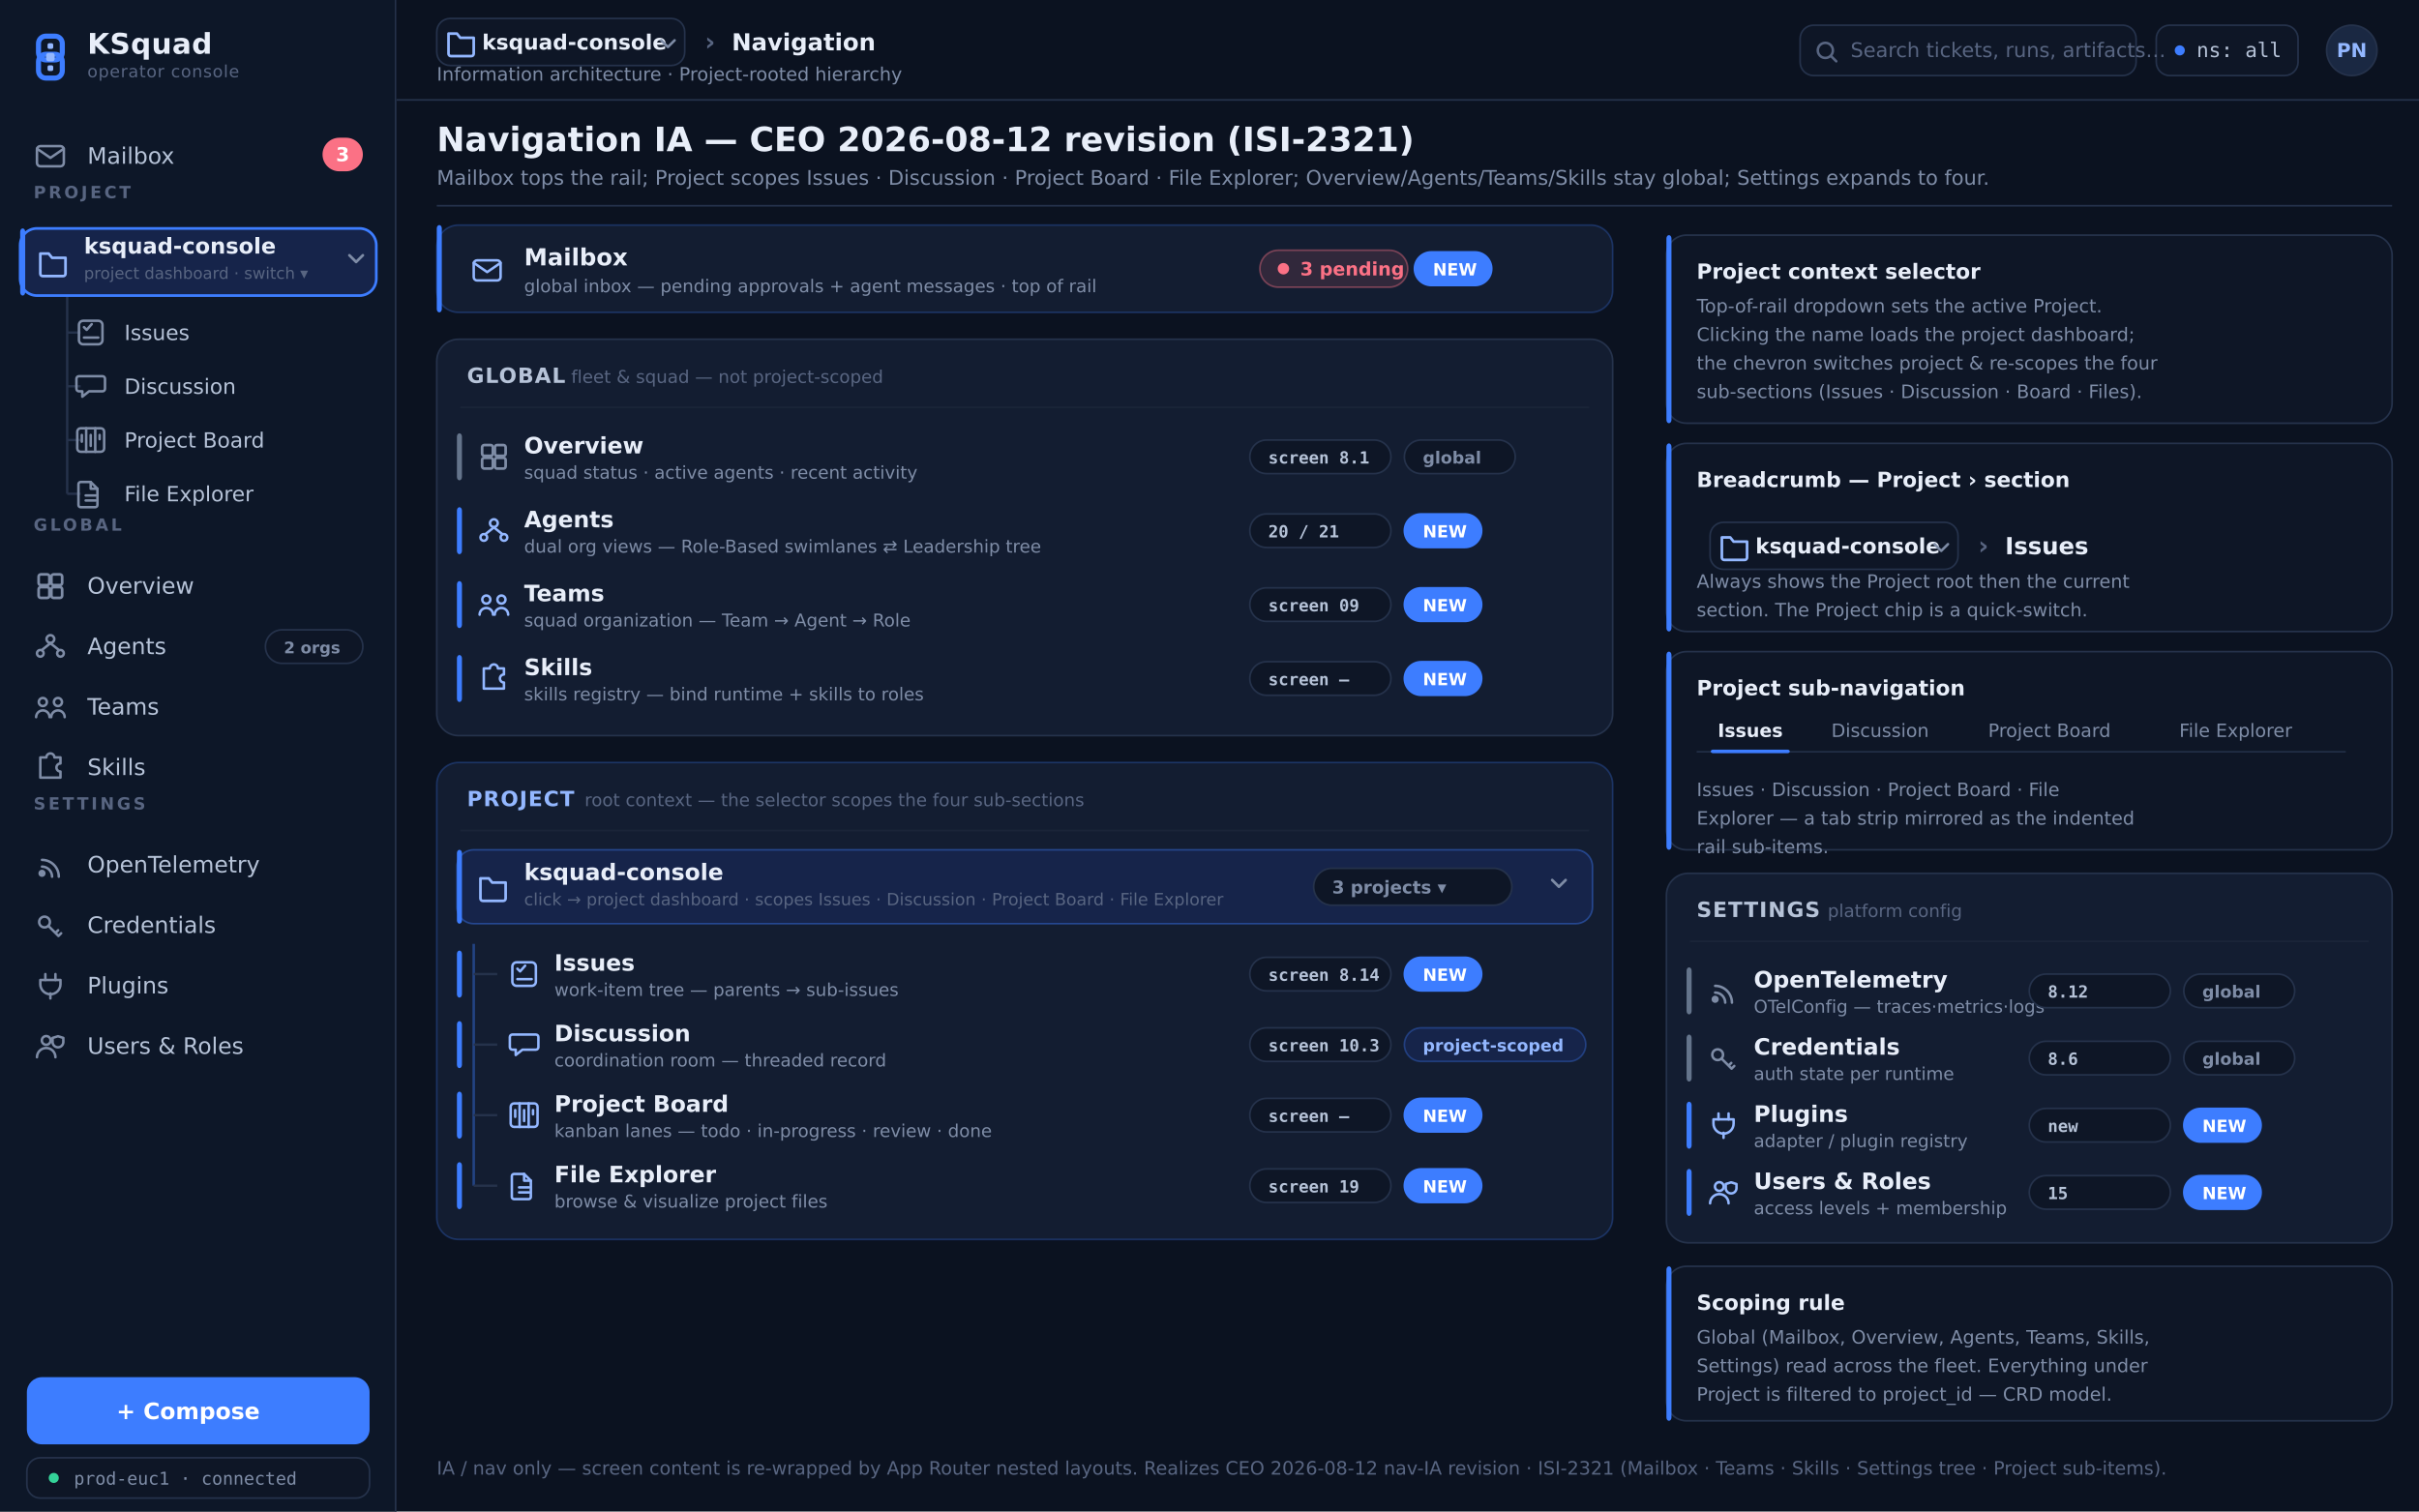
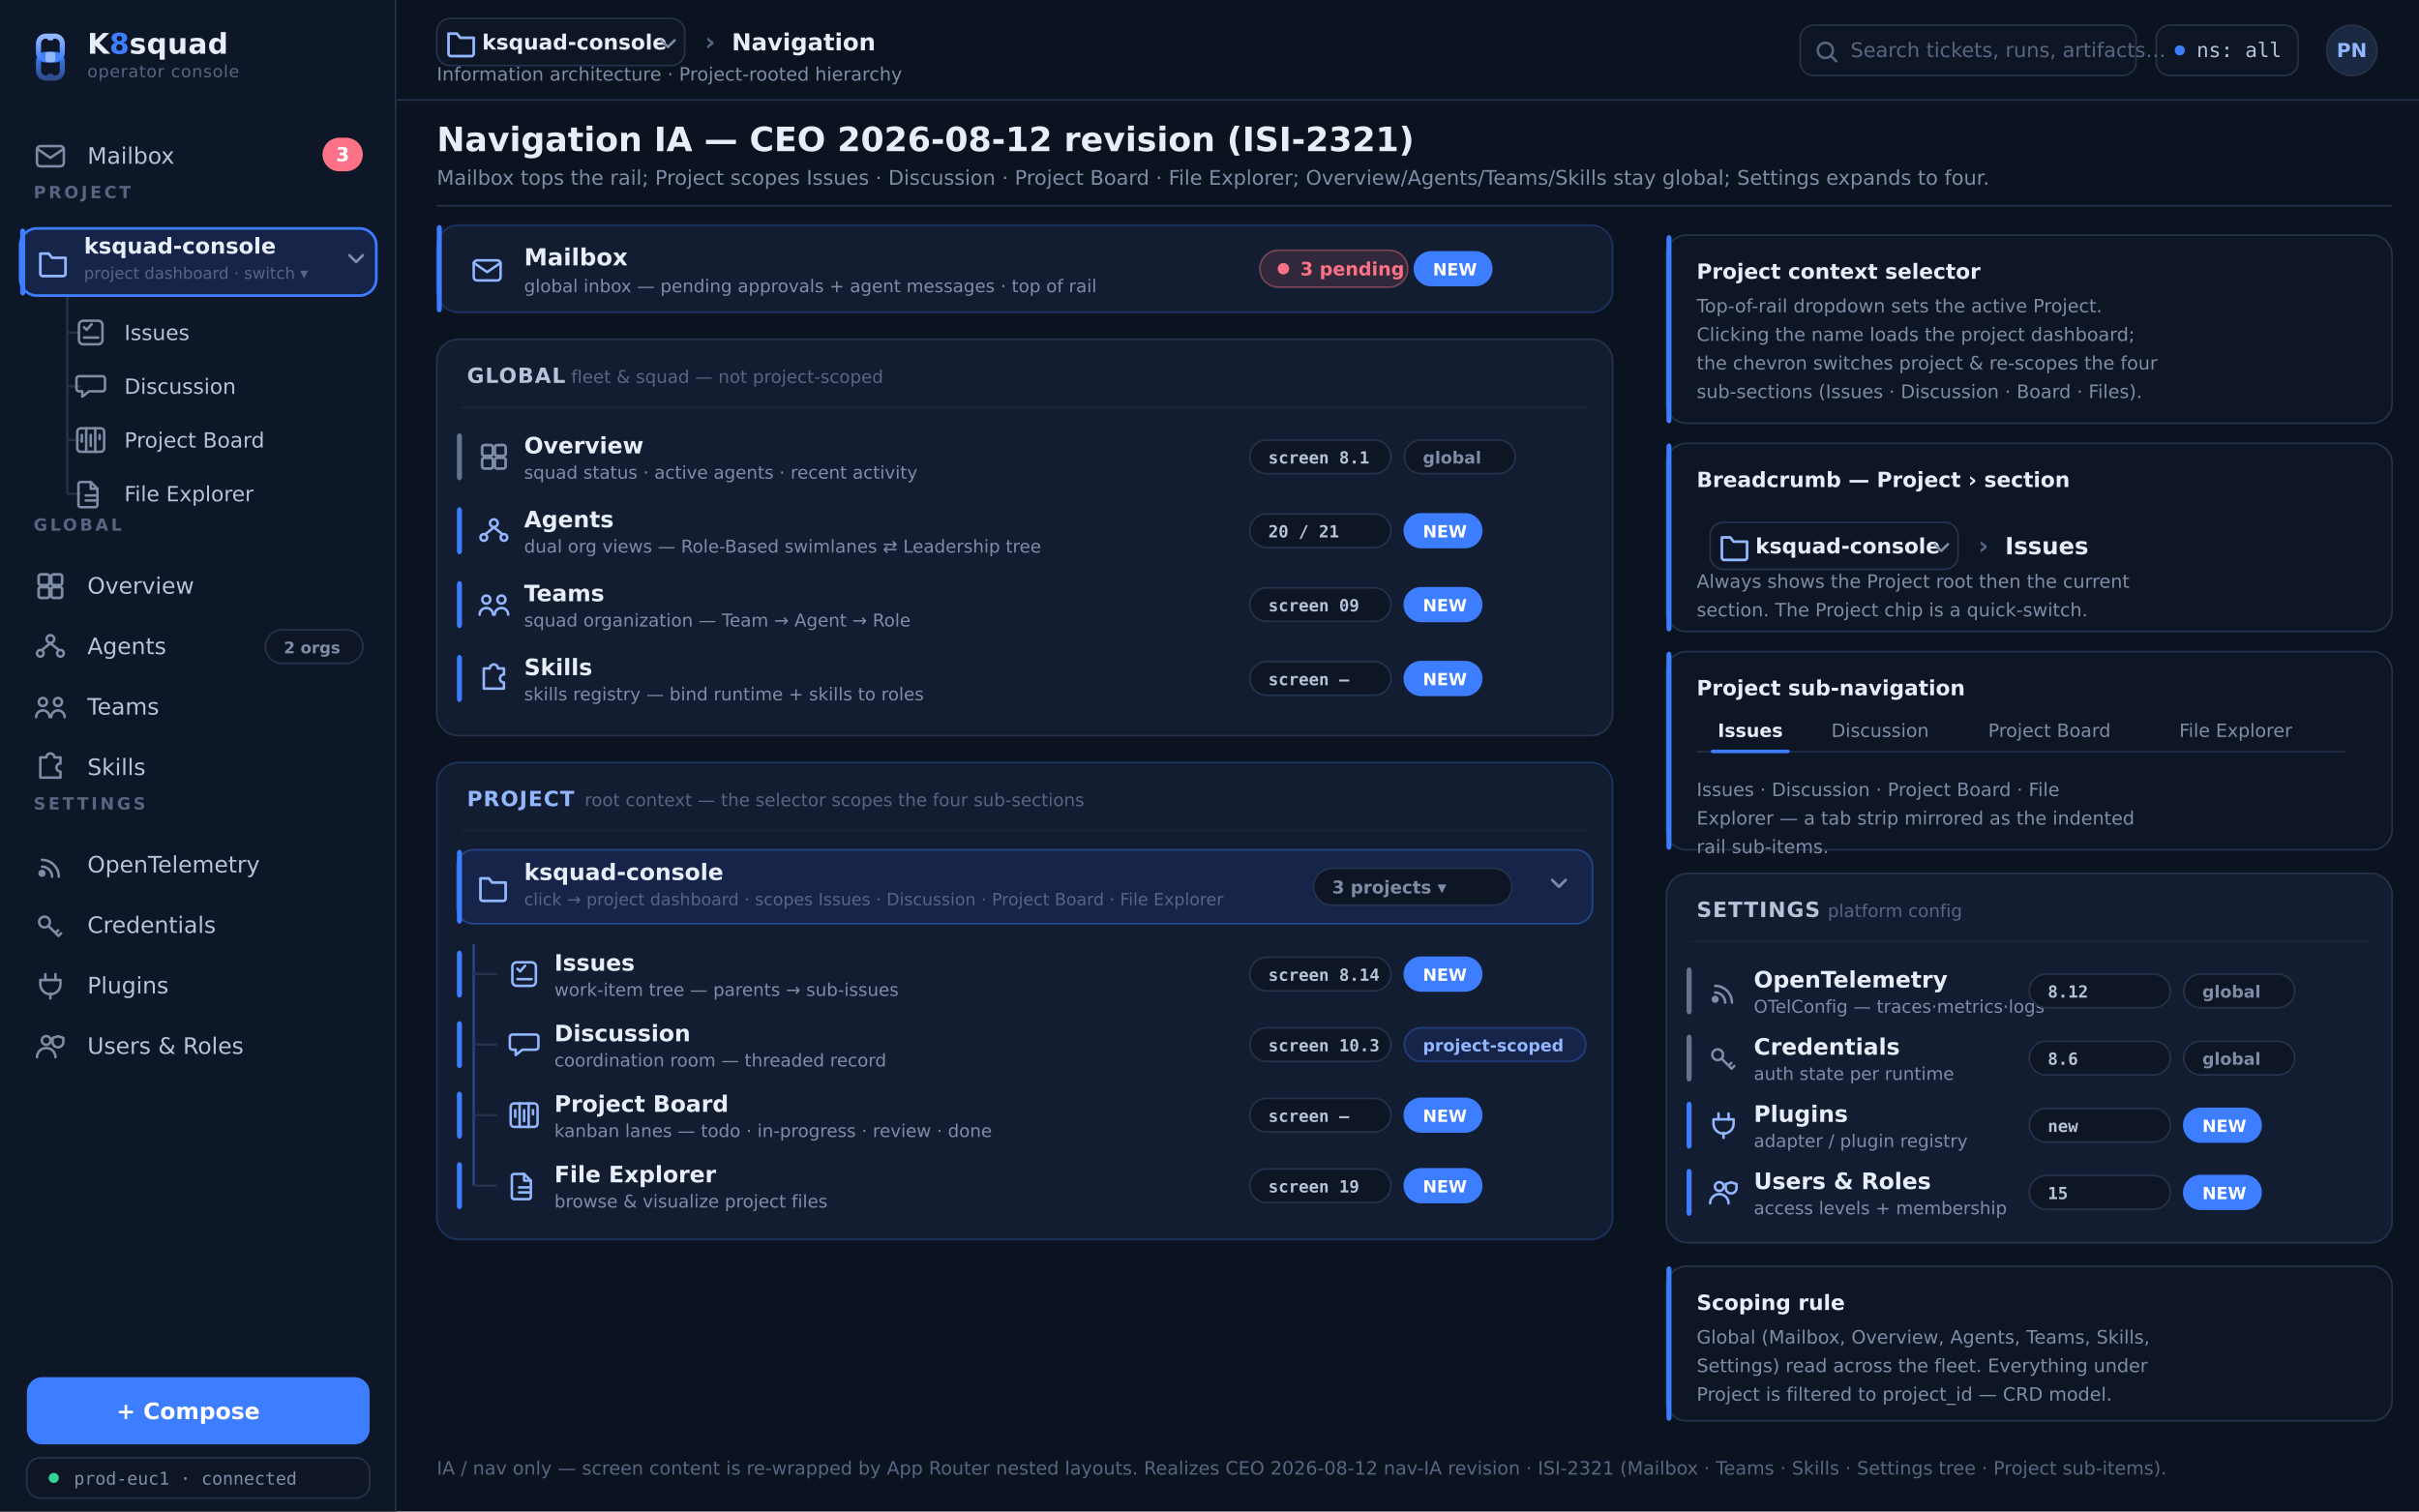
<svg xmlns="http://www.w3.org/2000/svg" width="1440" height="900" viewBox="0 0 1440 900" font-family="DejaVu Sans">
+   <defs>
+     <linearGradient id="ringTop" x1="0" y1="0" x2="0" y2="1">
+       <stop offset="0" stop-color="#93B7FF" />
+       <stop offset="1" stop-color="#3D7DFF" />
+     </linearGradient>
+     <linearGradient id="ringBot" x1="0" y1="0" x2="0" y2="1">
+       <stop offset="0" stop-color="#3D7DFF" />
+       <stop offset="1" stop-color="#2E4E8C" />
+     </linearGradient>
+   </defs>
  <rect x="0" y="0" width="1440" height="900" rx="0" ry="0" fill="#0B1220" stroke="none" stroke-width="1" />
  <rect x="0" y="0" width="236" height="900" rx="0" ry="0" fill="#0D1728" stroke="none" stroke-width="1" />
  <rect x="235" y="0" width="1" height="900" rx="0" ry="0" fill="#25324B" stroke="none" stroke-width="1" />
  <line x1="40" y1="170" x2="40" y2="294" stroke="#25324B" stroke-width="1.4" />
  <line x1="40" y1="294" x2="48" y2="294" stroke="#25324B" stroke-width="1.4" />
  <line x1="40" y1="262" x2="48" y2="262" stroke="#25324B" stroke-width="1.4" />
  <line x1="40" y1="230" x2="48" y2="230" stroke="#25324B" stroke-width="1.4" />
  <line x1="40" y1="198" x2="48" y2="198" stroke="#25324B" stroke-width="1.4" />
  <g transform="translate(30,34) scale(0.33735) translate(-50,-50)">
-     <rect x="29" y="45" width="42" height="42" rx="13" fill="none" stroke="#3D7DFF" stroke-width="9" />
-     <rect x="29" y="13" width="42" height="42" rx="13" fill="none" stroke="#3D7DFF" stroke-width="9" />
-     <rect x="45" y="25.5" width="10" height="10" rx="2.8" fill="#93B7FF" />
-     <rect x="45" y="64.5" width="10" height="10" rx="2.8" fill="#93B7FF" />
-     <rect x="42.5" y="42.5" width="15" height="15" rx="4.2" fill="#93B7FF" />
-   </g>
-   <text x="52" y="32" font-family="DejaVu Sans" font-size="17" fill="#E8EEF9" font-weight="700" text-anchor="start" letter-spacing="0.2">KSquad</text>
+     <rect x="29" y="45" width="42" height="42" rx="13" fill="none" stroke="url(#ringBot)" stroke-width="9" />
+     <rect x="29" y="13" width="42" height="42" rx="13" fill="none" stroke="url(#ringTop)" stroke-width="9" />
+     <rect x="41" y="41" width="18" height="18" rx="5" fill="#93B7FF" />
+     <rect x="44.5" y="9.5" width="11" height="11" rx="3" fill="#93B7FF" />
+     <rect x="44.5" y="79.5" width="11" height="11" rx="3" fill="#2E4E8C" />
+   </g>
+   <text x="52" y="32" font-family="DejaVu Sans" font-size="17" fill="#E8EEF9" font-weight="700" text-anchor="start" letter-spacing="0.2">K<tspan fill="#3D7DFF">8</tspan>squad</text>
  <text x="52" y="46" font-family="DejaVu Sans" font-size="10" fill="#586581" font-weight="400" text-anchor="start" letter-spacing="0.4">operator console</text>
  <g fill="none" stroke="#7E8CA6" stroke-width="1.5" stroke-linecap="round" stroke-linejoin="round">
    <rect x="22" y="87" width="16" height="12" rx="2" />
    <path d="M22 88.5 l8 5.5 l8 -5.5" />
  </g>
  <text x="52" y="97.5" font-family="DejaVu Sans" font-size="13.5" fill="#B6C3D8" font-weight="500" text-anchor="start">Mailbox</text>
  <rect x="192" y="82" width="24" height="20" rx="10" ry="10" fill="#FB7185" stroke="none" stroke-width="1" />
  <text x="204" y="96" font-family="DejaVu Sans" font-size="11.5" fill="#fff" font-weight="700" text-anchor="middle">3</text>
  <text x="20" y="118" font-family="DejaVu Sans" font-size="10" fill="#586581" font-weight="700" text-anchor="start" letter-spacing="1.6">PROJECT</text>
  <rect x="12" y="136" width="212" height="40" rx="10" ry="10" fill="#16244A" stroke="#3D7DFF" stroke-width="1.6" />
  <rect x="12" y="136" width="3" height="40" rx="2" ry="2" fill="#3D7DFF" stroke="none" stroke-width="1" />
  <g fill="none" stroke="#93B7FF" stroke-width="1.6" stroke-linecap="round" stroke-linejoin="round">
    <path d="M24 151 h5 l2 2.5 h8 v9.5 a1.4 1.4 0 0 1 -1.4 1.4 h-12.2 a1.4 1.4 0 0 1 -1.4 -1.4 z" />
  </g>
  <text x="50" y="151" font-family="DejaVu Sans" font-size="13" fill="#E8EEF9" font-weight="700" text-anchor="start">ksquad-console</text>
  <text x="50" y="166" font-family="DejaVu Sans" font-size="9.5" fill="#586581" font-weight="400" text-anchor="start">project dashboard · switch ▾</text>
  <path d="M208 152 l4 4 l4 -4" fill="none" stroke="#7E8CA6" stroke-width="1.6" stroke-linecap="round" stroke-linejoin="round" />
  <g fill="none" stroke="#7E8CA6" stroke-width="1.5" stroke-linecap="round" stroke-linejoin="round">
    <rect x="47" y="191" width="14" height="14" rx="2.5" />
    <path d="M50 194.8 l1.6 1.6 l3 -3.4" />
    <line x1="50" y1="201" x2="58.5" y2="201" />
  </g>
  <text x="74" y="202.5" font-family="DejaVu Sans" font-size="12.5" fill="#B6C3D8" font-weight="500" text-anchor="start">Issues</text>
  <g fill="none" stroke="#7E8CA6" stroke-width="1.5" stroke-linecap="round" stroke-linejoin="round">
    <path d="M47 224 h14 a1.5 1.5 0 0 1 1.5 1.5 v6 a1.5 1.5 0 0 1 -1.5 1.5 h-8 l-4 3.2 v-3.2 h-2 a1.5 1.5 0 0 1 -1.5 -1.5 v-6 a1.5 1.5 0 0 1 1.5 -1.5 z" />
  </g>
  <text x="74" y="234.5" font-family="DejaVu Sans" font-size="12.5" fill="#B6C3D8" font-weight="500" text-anchor="start">Discussion</text>
  <g fill="none" stroke="#7E8CA6" stroke-width="1.5" stroke-linecap="round" stroke-linejoin="round">
    <rect x="46" y="255" width="16" height="14" rx="2" />
    <line x1="51.3" y1="255" x2="51.3" y2="269" />
    <line x1="56.7" y1="255" x2="56.7" y2="269" />
    <line x1="48.7" y1="259" x2="48.7" y2="263" />
    <line x1="54" y1="259" x2="54" y2="265.5" />
    <line x1="59.3" y1="259" x2="59.3" y2="261.5" />
  </g>
  <text x="74" y="266.5" font-family="DejaVu Sans" font-size="12.5" fill="#B6C3D8" font-weight="500" text-anchor="start">Project Board</text>
  <g fill="none" stroke="#7E8CA6" stroke-width="1.5" stroke-linecap="round" stroke-linejoin="round">
    <path d="M48 287 h6 l4 4 v9.7 a1.3 1.3 0 0 1 -1.3 1.3 h-8.7 a1.3 1.3 0 0 1 -1.3 -1.3 v-12.4 a1.3 1.3 0 0 1 1.3 -1.3 z" />
    <path d="M54 287 v4 h4" />
    <line x1="51" y1="295" x2="57" y2="295" />
    <line x1="51" y1="298" x2="57" y2="298" />
  </g>
  <text x="74" y="298.5" font-family="DejaVu Sans" font-size="12.5" fill="#B6C3D8" font-weight="500" text-anchor="start">File Explorer</text>
  <text x="20" y="316" font-family="DejaVu Sans" font-size="10" fill="#586581" font-weight="700" text-anchor="start" letter-spacing="1.6">GLOBAL</text>
  <g fill="none" stroke="#7E8CA6" stroke-width="1.6" stroke-linecap="round" stroke-linejoin="round">
    <rect x="23" y="342" width="6.4" height="6.4" rx="1.3" />
    <rect x="30.6" y="342" width="6.4" height="6.4" rx="1.3" />
    <rect x="23" y="349.6" width="6.4" height="6.4" rx="1.3" />
    <rect x="30.6" y="349.6" width="6.4" height="6.4" rx="1.3" />
  </g>
  <text x="52" y="353.5" font-family="DejaVu Sans" font-size="13.5" fill="#B6C3D8" font-weight="500" text-anchor="start">Overview</text>
  <g fill="none" stroke="#7E8CA6" stroke-width="1.5" stroke-linecap="round" stroke-linejoin="round">
    <circle cx="30" cy="380.5" r="2.3" />
    <circle cx="24" cy="389" r="2" />
    <circle cx="36" cy="389" r="2" />
    <line x1="30" y1="383" x2="25" y2="387" />
    <line x1="30" y1="383" x2="35" y2="387" />
  </g>
  <text x="52" y="389.5" font-family="DejaVu Sans" font-size="13.5" fill="#B6C3D8" font-weight="500" text-anchor="start">Agents</text>
  <rect x="158" y="375" width="58" height="20" rx="10.0" ry="10.0" fill="#0E1626" stroke="#25324B" stroke-width="1" />
  <text x="169" y="389.0" font-family="DejaVu Sans" font-size="9.5" fill="#7E8CA6" font-weight="600" text-anchor="start">2 orgs</text>
  <g fill="none" stroke="#7E8CA6" stroke-width="1.5" stroke-linecap="round" stroke-linejoin="round">
    <circle cx="25.5" cy="418" r="2.4" />
    <path d="M21.5 427 a4 4 0 0 1 8 0" />
    <circle cx="34.5" cy="418" r="2.4" />
    <path d="M30.5 427 a4 4 0 0 1 8 0" />
  </g>
  <text x="52" y="425.5" font-family="DejaVu Sans" font-size="13.5" fill="#B6C3D8" font-weight="500" text-anchor="start">Teams</text>
  <g fill="none" stroke="#7E8CA6" stroke-width="1.5" stroke-linecap="round" stroke-linejoin="round">
    <path d="M24 451 h3.6 a2 2 0 1 1 4.8 0 h3.6 v3.6 a2 2 0 1 0 0 4.8 v3.6 h-12 z" />
  </g>
  <text x="52" y="461.5" font-family="DejaVu Sans" font-size="13.5" fill="#B6C3D8" font-weight="500" text-anchor="start">Skills</text>
  <text x="20" y="482" font-family="DejaVu Sans" font-size="10" fill="#586581" font-weight="700" text-anchor="start" letter-spacing="1.6">SETTINGS</text>
  <g fill="none" stroke="#7E8CA6" stroke-width="1.5" stroke-linecap="round" stroke-linejoin="round">
    <circle cx="25" cy="520" r="1.4" fill="#7E8CA6" />
    <path d="M25 516 a6 6 0 0 1 6 6" />
    <path d="M25 512 a10 10 0 0 1 10 10" />
  </g>
  <text x="52" y="519.5" font-family="DejaVu Sans" font-size="13.5" fill="#B6C3D8" font-weight="500" text-anchor="start">OpenTelemetry</text>
  <g fill="none" stroke="#7E8CA6" stroke-width="1.5" stroke-linecap="round" stroke-linejoin="round">
    <circle cx="26.5" cy="549" r="3.2" />
    <path d="M28.8 551.3 l6 6 M33 555.5 l1.6 -1.6 M34.8 557.3 l1.6 -1.6" />
  </g>
  <text x="52" y="555.5" font-family="DejaVu Sans" font-size="13.5" fill="#B6C3D8" font-weight="500" text-anchor="start">Credentials</text>
  <g fill="none" stroke="#7E8CA6" stroke-width="1.5" stroke-linecap="round" stroke-linejoin="round">
    <line x1="27" y1="580" x2="27" y2="583.5" />
    <line x1="33" y1="580" x2="33" y2="583.5" />
    <path d="M24 583.5 h12 v2.5 a6 6 0 0 1 -12 0 z" />
    <line x1="30" y1="591.5" x2="30" y2="594.5" />
  </g>
  <text x="52" y="591.5" font-family="DejaVu Sans" font-size="13.5" fill="#B6C3D8" font-weight="500" text-anchor="start">Plugins</text>
  <g fill="none" stroke="#7E8CA6" stroke-width="1.5" stroke-linecap="round" stroke-linejoin="round">
    <circle cx="27.5" cy="619.5" r="2.6" />
    <path d="M22 629.5 a5.5 5.5 0 0 1 11 0" />
    <path d="M34.5 617 l3.2 1 v2.6 a3.2 3.2 0 0 1 -3.2 3 a3.2 3.2 0 0 1 -3.2 -3 v-2.6 z" />
  </g>
  <text x="52" y="627.5" font-family="DejaVu Sans" font-size="13.5" fill="#B6C3D8" font-weight="500" text-anchor="start">Users &amp; Roles</text>
  <rect x="16" y="820" width="204" height="40" rx="9" ry="9" fill="#3D7DFF" stroke="none" stroke-width="1" />
  <text x="112" y="845" font-family="DejaVu Sans" font-size="13.5" fill="#fff" font-weight="600" text-anchor="middle">+  Compose</text>
  <rect x="16" y="868" width="204" height="24" rx="8" ry="8" fill="#0E1626" stroke="#25324B" stroke-width="1" />
  <circle cx="32" cy="880" r="3" fill="#34D399" />
  <text x="44" y="884" font-family="DejaVu Sans Mono" font-size="10.5" fill="#7E8CA6" font-weight="400" text-anchor="start">prod-euc1 · connected</text>
  <rect x="236" y="0" width="1204" height="60" rx="0" ry="0" fill="#0B1220" stroke="none" stroke-width="1" />
  <rect x="236" y="59" width="1204" height="1" rx="0" ry="0" fill="#25324B" stroke="none" stroke-width="1" />
  <rect x="260" y="11" width="147.6" height="28" rx="8" ry="8" fill="#0E1626" stroke="#25324B" stroke-width="1" />
  <g fill="none" stroke="#93B7FF" stroke-width="1.6" stroke-linecap="round" stroke-linejoin="round">
    <path d="M267 20 h5 l2 2.5 h8 v9.5 a1.4 1.4 0 0 1 -1.4 1.4 h-12.2 a1.4 1.4 0 0 1 -1.4 -1.4 z" />
  </g>
  <text x="287" y="29.5" font-family="DejaVu Sans" font-size="12.5" fill="#E8EEF9" font-weight="600" text-anchor="start">ksquad-console</text>
  <path d="M393.6 24 l4 4 l4 -4" fill="none" stroke="#7E8CA6" stroke-width="1.5" stroke-linecap="round" stroke-linejoin="round" />
  <text x="419.6" y="30" font-family="DejaVu Sans" font-size="15" fill="#586581" font-weight="600" text-anchor="start">›</text>
  <text x="435.6" y="30" font-family="DejaVu Sans" font-size="14" fill="#E8EEF9" font-weight="700" text-anchor="start">Navigation</text>
  <text x="260" y="48" font-family="DejaVu Sans" font-size="11" fill="#7E8CA6" font-weight="400" text-anchor="start">Information architecture · Project-rooted hierarchy</text>
  <circle cx="1400" cy="30" r="15" fill="#1A2842" stroke="#25324B" />
  <text x="1400" y="34" font-family="DejaVu Sans" font-size="11.5" fill="#93B7FF" font-weight="700" text-anchor="middle">PN</text>
  <rect x="1283.6" y="15" width="84.4" height="30" rx="8" ry="8" fill="#0E1626" stroke="#25324B" stroke-width="1" />
  <circle cx="1297.6" cy="30" r="3" fill="#3D7DFF" />
  <text x="1307.6" y="34" font-family="DejaVu Sans Mono" font-size="12" fill="#B6C3D8" font-weight="400" text-anchor="start">ns: all</text>
  <rect x="1071.6" y="15" width="200" height="30" rx="8" ry="8" fill="#0E1626" stroke="#25324B" stroke-width="1" />
  <circle cx="1086.6" cy="30" r="4.5" fill="none" stroke="#586581" stroke-width="1.5" />
  <path d="M1090.1 33.5 l3 3" stroke="#586581" stroke-width="1.5" stroke-linecap="round" />
  <text x="1101.6" y="34" font-family="DejaVu Sans" font-size="12" fill="#586581" font-weight="400" text-anchor="start">Search tickets, runs, artifacts…</text>
  <text x="260" y="90" font-family="DejaVu Sans" font-size="20" fill="#E8EEF9" font-weight="700" text-anchor="start">Navigation IA — CEO 2026-08-12 revision (ISI-2321)</text>
  <text x="260" y="110" font-family="DejaVu Sans" font-size="12" fill="#7E8CA6" font-weight="400" text-anchor="start">Mailbox tops the rail; Project scopes Issues · Discussion · Project Board · File Explorer; Overview/Agents/Teams/Skills stay global; Settings expands to four.</text>
  <rect x="260" y="122" width="1164" height="1" rx="0" ry="0" fill="#25324B" stroke="none" stroke-width="1" />
  <rect x="260" y="134" width="700" height="52" rx="13" ry="13" fill="#131D31" stroke="#3D7DFF44" stroke-width="1" />
  <rect x="260" y="134" width="3" height="52" rx="2" ry="2" fill="#3D7DFF" stroke="none" stroke-width="1" />
  <g fill="none" stroke="#93B7FF" stroke-width="1.5" stroke-linecap="round" stroke-linejoin="round">
    <rect x="282" y="155" width="16" height="12" rx="2" />
    <path d="M282 156.5 l8 5.5 l8 -5.5" />
  </g>
  <text x="312" y="158" font-family="DejaVu Sans" font-size="14" fill="#E8EEF9" font-weight="700" text-anchor="start">Mailbox</text>
  <text x="312" y="174" font-family="DejaVu Sans" font-size="10.5" fill="#7E8CA6" font-weight="400" text-anchor="start">global inbox — pending approvals + agent messages · top of rail</text>
  <rect x="750" y="149" width="88" height="22" rx="11" ry="11" fill="#FB718522" stroke="#FB718566" stroke-width="1" />
  <circle cx="764" cy="160" r="3.4" fill="#FB7185" />
  <text x="774" y="164" font-family="DejaVu Sans" font-size="11" fill="#FB7185" font-weight="700" text-anchor="start">3 pending</text>
  <rect x="842" y="150" width="46" height="20" rx="10.0" ry="10.0" fill="#3D7DFF" stroke="#3D7DFF" stroke-width="1" />
  <text x="853" y="164.0" font-family="DejaVu Sans" font-size="10" fill="#fff" font-weight="600" text-anchor="start">NEW</text>
  <rect x="260" y="202" width="700" height="236" rx="13" ry="13" fill="#131D31" stroke="#25324B" stroke-width="1" />
  <text x="278" y="228" font-family="DejaVu Sans" font-size="12.5" fill="#B6C3D8" font-weight="700" text-anchor="start" letter-spacing="0.6">GLOBAL</text>
  <text x="340" y="228" font-family="DejaVu Sans" font-size="10.5" fill="#586581" font-weight="400" text-anchor="start">fleet &amp; squad — not project-scoped</text>
  <rect x="274" y="242" width="672" height="1" rx="0" ry="0" fill="#1A2438" stroke="none" stroke-width="1" />
  <rect x="272" y="258" width="3" height="28" rx="2" ry="2" fill="#64748B" stroke="none" stroke-width="1" />
  <g fill="none" stroke="#7E8CA6" stroke-width="1.6" stroke-linecap="round" stroke-linejoin="round">
    <rect x="287" y="265" width="6.4" height="6.4" rx="1.3" />
    <rect x="294.6" y="265" width="6.4" height="6.4" rx="1.3" />
    <rect x="287" y="272.6" width="6.4" height="6.4" rx="1.3" />
    <rect x="294.6" y="272.6" width="6.4" height="6.4" rx="1.3" />
  </g>
  <text x="312" y="270" font-family="DejaVu Sans" font-size="13.5" fill="#E8EEF9" font-weight="700" text-anchor="start">Overview</text>
  <text x="312" y="285" font-family="DejaVu Sans" font-size="10.5" fill="#7E8CA6" font-weight="400" text-anchor="start">squad status · active agents · recent activity</text>
  <rect x="744" y="262" width="84" height="20" rx="10.0" ry="10.0" fill="#0E1626" stroke="#25324B" stroke-width="1" />
  <text x="755" y="276.0" font-family="DejaVu Sans Mono" font-size="10" fill="#B6C3D8" font-weight="600" text-anchor="start">screen 8.1</text>
  <rect x="836" y="262" width="66" height="20" rx="10.0" ry="10.0" fill="#0E1626" stroke="#25324B" stroke-width="1" />
  <text x="847" y="276.0" font-family="DejaVu Sans" font-size="10" fill="#7E8CA6" font-weight="600" text-anchor="start">global</text>
  <rect x="272" y="302" width="3" height="28" rx="2" ry="2" fill="#3D7DFF" stroke="none" stroke-width="1" />
  <g fill="none" stroke="#93B7FF" stroke-width="1.5" stroke-linecap="round" stroke-linejoin="round">
    <circle cx="294" cy="311.5" r="2.3" />
    <circle cx="288" cy="320" r="2" />
    <circle cx="300" cy="320" r="2" />
    <line x1="294" y1="314" x2="289" y2="318" />
    <line x1="294" y1="314" x2="299" y2="318" />
  </g>
  <text x="312" y="314" font-family="DejaVu Sans" font-size="13.5" fill="#E8EEF9" font-weight="700" text-anchor="start">Agents</text>
  <text x="312" y="329" font-family="DejaVu Sans" font-size="10.5" fill="#7E8CA6" font-weight="400" text-anchor="start">dual org views — Role-Based swimlanes ⇄ Leadership tree</text>
  <rect x="744" y="306" width="84" height="20" rx="10.0" ry="10.0" fill="#0E1626" stroke="#25324B" stroke-width="1" />
  <text x="755" y="320.0" font-family="DejaVu Sans Mono" font-size="10" fill="#B6C3D8" font-weight="600" text-anchor="start">20 / 21</text>
  <rect x="836" y="306" width="46" height="20" rx="10.0" ry="10.0" fill="#3D7DFF" stroke="#3D7DFF" stroke-width="1" />
  <text x="847" y="320.0" font-family="DejaVu Sans" font-size="10" fill="#fff" font-weight="600" text-anchor="start">NEW</text>
  <rect x="272" y="346" width="3" height="28" rx="2" ry="2" fill="#3D7DFF" stroke="none" stroke-width="1" />
  <g fill="none" stroke="#93B7FF" stroke-width="1.5" stroke-linecap="round" stroke-linejoin="round">
    <circle cx="289.5" cy="357" r="2.4" />
    <path d="M285.5 366 a4 4 0 0 1 8 0" />
    <circle cx="298.5" cy="357" r="2.4" />
    <path d="M294.5 366 a4 4 0 0 1 8 0" />
  </g>
  <text x="312" y="358" font-family="DejaVu Sans" font-size="13.5" fill="#E8EEF9" font-weight="700" text-anchor="start">Teams</text>
  <text x="312" y="373" font-family="DejaVu Sans" font-size="10.5" fill="#7E8CA6" font-weight="400" text-anchor="start">squad organization — Team → Agent → Role</text>
  <rect x="744" y="350" width="84" height="20" rx="10.0" ry="10.0" fill="#0E1626" stroke="#25324B" stroke-width="1" />
  <text x="755" y="364.0" font-family="DejaVu Sans Mono" font-size="10" fill="#B6C3D8" font-weight="600" text-anchor="start">screen 09</text>
  <rect x="836" y="350" width="46" height="20" rx="10.0" ry="10.0" fill="#3D7DFF" stroke="#3D7DFF" stroke-width="1" />
  <text x="847" y="364.0" font-family="DejaVu Sans" font-size="10" fill="#fff" font-weight="600" text-anchor="start">NEW</text>
  <rect x="272" y="390" width="3" height="28" rx="2" ry="2" fill="#3D7DFF" stroke="none" stroke-width="1" />
  <g fill="none" stroke="#93B7FF" stroke-width="1.5" stroke-linecap="round" stroke-linejoin="round">
    <path d="M288 398 h3.6 a2 2 0 1 1 4.8 0 h3.6 v3.6 a2 2 0 1 0 0 4.8 v3.6 h-12 z" />
  </g>
  <text x="312" y="402" font-family="DejaVu Sans" font-size="13.5" fill="#E8EEF9" font-weight="700" text-anchor="start">Skills</text>
  <text x="312" y="417" font-family="DejaVu Sans" font-size="10.5" fill="#7E8CA6" font-weight="400" text-anchor="start">skills registry — bind runtime + skills to roles</text>
  <rect x="744" y="394" width="84" height="20" rx="10.0" ry="10.0" fill="#0E1626" stroke="#25324B" stroke-width="1" />
  <text x="755" y="408.0" font-family="DejaVu Sans Mono" font-size="10" fill="#B6C3D8" font-weight="600" text-anchor="start">screen —</text>
  <rect x="836" y="394" width="46" height="20" rx="10.0" ry="10.0" fill="#3D7DFF" stroke="#3D7DFF" stroke-width="1" />
  <text x="847" y="408.0" font-family="DejaVu Sans" font-size="10" fill="#fff" font-weight="600" text-anchor="start">NEW</text>
  <rect x="260" y="454" width="700" height="284" rx="13" ry="13" fill="#131D31" stroke="#3D7DFF44" stroke-width="1" />
  <text x="278" y="480" font-family="DejaVu Sans" font-size="12.5" fill="#93B7FF" font-weight="700" text-anchor="start" letter-spacing="0.6">PROJECT</text>
  <text x="348" y="480" font-family="DejaVu Sans" font-size="10.5" fill="#586581" font-weight="400" text-anchor="start">root context — the selector scopes the four sub-sections</text>
  <rect x="274" y="494" width="672" height="1" rx="0" ry="0" fill="#1A2438" stroke="none" stroke-width="1" />
  <rect x="272" y="506" width="676" height="44" rx="10" ry="10" fill="#16244A" stroke="#3D7DFF66" stroke-width="1" />
  <rect x="272" y="506" width="3" height="44" rx="2" ry="2" fill="#3D7DFF" stroke="none" stroke-width="1" />
  <g fill="none" stroke="#93B7FF" stroke-width="1.6" stroke-linecap="round" stroke-linejoin="round">
    <path d="M286 523 h5 l2 2.5 h8 v9.5 a1.4 1.4 0 0 1 -1.4 1.4 h-12.2 a1.4 1.4 0 0 1 -1.4 -1.4 z" />
  </g>
  <text x="312" y="524" font-family="DejaVu Sans" font-size="13.5" fill="#E8EEF9" font-weight="700" text-anchor="start">ksquad-console</text>
  <text x="312" y="539" font-family="DejaVu Sans" font-size="10" fill="#586581" font-weight="400" text-anchor="start">click → project dashboard · scopes Issues · Discussion · Project Board · File Explorer</text>
  <path d="M924 524 l4 4 l4 -4" fill="none" stroke="#7E8CA6" stroke-width="1.6" stroke-linecap="round" stroke-linejoin="round" />
  <rect x="782" y="517" width="118" height="22" rx="11.0" ry="11.0" fill="#0E1626" stroke="#25324B" stroke-width="1" />
  <text x="793" y="532.0" font-family="DejaVu Sans" font-size="10.5" fill="#7E8CA6" font-weight="600" text-anchor="start">3 projects  ▾</text>
  <line x1="282" y1="562" x2="282" y2="706" stroke="#3D7DFF66" stroke-width="1.5" />
  <rect x="272" y="566" width="3" height="28" rx="2" ry="2" fill="#3D7DFF" stroke="none" stroke-width="1" />
  <line x1="282" y1="580" x2="296" y2="580" stroke="#25324B" stroke-width="1.4" />
  <g fill="none" stroke="#93B7FF" stroke-width="1.5" stroke-linecap="round" stroke-linejoin="round">
    <rect x="305" y="573" width="14" height="14" rx="2.5" />
    <path d="M308 576.8 l1.6 1.6 l3 -3.4" />
    <line x1="308" y1="583" x2="316.5" y2="583" />
  </g>
  <text x="330" y="578" font-family="DejaVu Sans" font-size="13.5" fill="#E8EEF9" font-weight="700" text-anchor="start">Issues</text>
  <text x="330" y="593" font-family="DejaVu Sans" font-size="10.5" fill="#7E8CA6" font-weight="400" text-anchor="start">work-item tree — parents → sub-issues</text>
  <rect x="744" y="570" width="84" height="20" rx="10.0" ry="10.0" fill="#0E1626" stroke="#25324B" stroke-width="1" />
  <text x="755" y="584.0" font-family="DejaVu Sans Mono" font-size="10" fill="#B6C3D8" font-weight="600" text-anchor="start">screen 8.14</text>
  <rect x="836" y="570" width="46" height="20" rx="10.0" ry="10.0" fill="#3D7DFF" stroke="#3D7DFF" stroke-width="1" />
  <text x="847" y="584.0" font-family="DejaVu Sans" font-size="10" fill="#fff" font-weight="600" text-anchor="start">NEW</text>
  <rect x="272" y="608" width="3" height="28" rx="2" ry="2" fill="#3D7DFF" stroke="none" stroke-width="1" />
  <line x1="282" y1="622" x2="296" y2="622" stroke="#25324B" stroke-width="1.4" />
  <g fill="none" stroke="#93B7FF" stroke-width="1.5" stroke-linecap="round" stroke-linejoin="round">
    <path d="M305 616 h14 a1.5 1.5 0 0 1 1.5 1.5 v6 a1.5 1.5 0 0 1 -1.5 1.5 h-8 l-4 3.2 v-3.2 h-2 a1.5 1.5 0 0 1 -1.5 -1.5 v-6 a1.5 1.5 0 0 1 1.5 -1.5 z" />
  </g>
  <text x="330" y="620" font-family="DejaVu Sans" font-size="13.5" fill="#E8EEF9" font-weight="700" text-anchor="start">Discussion</text>
  <text x="330" y="635" font-family="DejaVu Sans" font-size="10.5" fill="#7E8CA6" font-weight="400" text-anchor="start">coordination room — threaded record</text>
  <rect x="744" y="612" width="84" height="20" rx="10.0" ry="10.0" fill="#0E1626" stroke="#25324B" stroke-width="1" />
  <text x="755" y="626.0" font-family="DejaVu Sans Mono" font-size="10" fill="#B6C3D8" font-weight="600" text-anchor="start">screen 10.3</text>
  <rect x="836" y="612" width="108" height="20" rx="10.0" ry="10.0" fill="#16244A" stroke="#3D7DFF55" stroke-width="1" />
  <text x="847" y="626.0" font-family="DejaVu Sans" font-size="10" fill="#93B7FF" font-weight="600" text-anchor="start">project-scoped</text>
  <rect x="272" y="650" width="3" height="28" rx="2" ry="2" fill="#3D7DFF" stroke="none" stroke-width="1" />
  <line x1="282" y1="664" x2="296" y2="664" stroke="#25324B" stroke-width="1.4" />
  <g fill="none" stroke="#93B7FF" stroke-width="1.5" stroke-linecap="round" stroke-linejoin="round">
    <rect x="304" y="657" width="16" height="14" rx="2" />
    <line x1="309.3" y1="657" x2="309.3" y2="671" />
    <line x1="314.7" y1="657" x2="314.7" y2="671" />
    <line x1="306.7" y1="661" x2="306.7" y2="665" />
    <line x1="312" y1="661" x2="312" y2="667.5" />
    <line x1="317.3" y1="661" x2="317.3" y2="663.5" />
  </g>
  <text x="330" y="662" font-family="DejaVu Sans" font-size="13.5" fill="#E8EEF9" font-weight="700" text-anchor="start">Project Board</text>
  <text x="330" y="677" font-family="DejaVu Sans" font-size="10.5" fill="#7E8CA6" font-weight="400" text-anchor="start">kanban lanes — todo · in-progress · review · done</text>
  <rect x="744" y="654" width="84" height="20" rx="10.0" ry="10.0" fill="#0E1626" stroke="#25324B" stroke-width="1" />
  <text x="755" y="668.0" font-family="DejaVu Sans Mono" font-size="10" fill="#B6C3D8" font-weight="600" text-anchor="start">screen —</text>
  <rect x="836" y="654" width="46" height="20" rx="10.0" ry="10.0" fill="#3D7DFF" stroke="#3D7DFF" stroke-width="1" />
  <text x="847" y="668.0" font-family="DejaVu Sans" font-size="10" fill="#fff" font-weight="600" text-anchor="start">NEW</text>
  <rect x="272" y="692" width="3" height="28" rx="2" ry="2" fill="#3D7DFF" stroke="none" stroke-width="1" />
  <line x1="282" y1="706" x2="296" y2="706" stroke="#25324B" stroke-width="1.4" />
  <g fill="none" stroke="#93B7FF" stroke-width="1.5" stroke-linecap="round" stroke-linejoin="round">
    <path d="M306 699 h6 l4 4 v9.7 a1.3 1.3 0 0 1 -1.3 1.3 h-8.7 a1.3 1.3 0 0 1 -1.3 -1.3 v-12.4 a1.3 1.3 0 0 1 1.3 -1.3 z" />
    <path d="M312 699 v4 h4" />
    <line x1="309" y1="707" x2="315" y2="707" />
    <line x1="309" y1="710" x2="315" y2="710" />
  </g>
  <text x="330" y="704" font-family="DejaVu Sans" font-size="13.5" fill="#E8EEF9" font-weight="700" text-anchor="start">File Explorer</text>
  <text x="330" y="719" font-family="DejaVu Sans" font-size="10.5" fill="#7E8CA6" font-weight="400" text-anchor="start">browse &amp; visualize project files</text>
  <rect x="744" y="696" width="84" height="20" rx="10.0" ry="10.0" fill="#0E1626" stroke="#25324B" stroke-width="1" />
  <text x="755" y="710.0" font-family="DejaVu Sans Mono" font-size="10" fill="#B6C3D8" font-weight="600" text-anchor="start">screen 19</text>
  <rect x="836" y="696" width="46" height="20" rx="10.0" ry="10.0" fill="#3D7DFF" stroke="#3D7DFF" stroke-width="1" />
  <text x="847" y="710.0" font-family="DejaVu Sans" font-size="10" fill="#fff" font-weight="600" text-anchor="start">NEW</text>
  <rect x="992" y="140" width="432" height="112" rx="12" ry="12" fill="#0E1626" stroke="#25324B" stroke-width="1" />
  <rect x="992" y="140" width="3" height="112" rx="2" ry="2" fill="#3D7DFF" stroke="none" stroke-width="1" />
  <text x="1010" y="166" font-family="DejaVu Sans" font-size="12.5" fill="#E8EEF9" font-weight="700" text-anchor="start">Project context selector</text>
  <text x="1010" y="186" font-family="DejaVu Sans" font-size="11" fill="#7E8CA6" font-weight="400" text-anchor="start">Top-of-rail dropdown sets the active Project.</text>
  <text x="1010" y="203" font-family="DejaVu Sans" font-size="11" fill="#7E8CA6" font-weight="400" text-anchor="start">Clicking the name loads the project dashboard;</text>
  <text x="1010" y="220" font-family="DejaVu Sans" font-size="11" fill="#7E8CA6" font-weight="400" text-anchor="start">the chevron switches project &amp; re-scopes the four</text>
  <text x="1010" y="237" font-family="DejaVu Sans" font-size="11" fill="#7E8CA6" font-weight="400" text-anchor="start">sub-sections (Issues · Discussion · Board · Files).</text>
  <rect x="992" y="264" width="432" height="112" rx="12" ry="12" fill="#0E1626" stroke="#25324B" stroke-width="1" />
  <rect x="992" y="264" width="3" height="112" rx="2" ry="2" fill="#3D7DFF" stroke="none" stroke-width="1" />
  <text x="1010" y="290" font-family="DejaVu Sans" font-size="12.5" fill="#E8EEF9" font-weight="700" text-anchor="start">Breadcrumb  —  Project › section</text>
  <rect x="1018" y="311" width="147.6" height="28" rx="8" ry="8" fill="#0E1626" stroke="#25324B" stroke-width="1" />
  <g fill="none" stroke="#93B7FF" stroke-width="1.6" stroke-linecap="round" stroke-linejoin="round">
    <path d="M1025 320 h5 l2 2.5 h8 v9.5 a1.4 1.4 0 0 1 -1.4 1.4 h-12.2 a1.4 1.4 0 0 1 -1.4 -1.4 z" />
  </g>
  <text x="1045" y="329.5" font-family="DejaVu Sans" font-size="12.5" fill="#E8EEF9" font-weight="600" text-anchor="start">ksquad-console</text>
  <path d="M1151.6 324 l4 4 l4 -4" fill="none" stroke="#7E8CA6" stroke-width="1.5" stroke-linecap="round" stroke-linejoin="round" />
  <text x="1177.6" y="330" font-family="DejaVu Sans" font-size="15" fill="#586581" font-weight="600" text-anchor="start">›</text>
  <text x="1193.6" y="330" font-family="DejaVu Sans" font-size="14" fill="#E8EEF9" font-weight="700" text-anchor="start">Issues</text>
  <text x="1010" y="350" font-family="DejaVu Sans" font-size="11" fill="#7E8CA6" font-weight="400" text-anchor="start">Always shows the Project root then the current</text>
  <text x="1010" y="367" font-family="DejaVu Sans" font-size="11" fill="#7E8CA6" font-weight="400" text-anchor="start">section. The Project chip is a quick-switch.</text>
  <rect x="992" y="388" width="432" height="118" rx="12" ry="12" fill="#0E1626" stroke="#25324B" stroke-width="1" />
  <rect x="992" y="388" width="3" height="118" rx="2" ry="2" fill="#3D7DFF" stroke="none" stroke-width="1" />
  <text x="1010" y="414" font-family="DejaVu Sans" font-size="12.5" fill="#E8EEF9" font-weight="700" text-anchor="start">Project sub-navigation</text>
  <g transform="translate(1010,422) scale(0.84)">
    <rect x="0" y="30" width="460" height="1" rx="0" ry="0" fill="#25324B" stroke="none" stroke-width="1" />
    <text x="38.0" y="20" font-family="DejaVu Sans" font-size="13" fill="#E8EEF9" font-weight="700" text-anchor="middle">Issues</text>
    <rect x="10" y="29" width="56" height="2.5" rx="1.5" ry="1.5" fill="#3D7DFF" stroke="none" stroke-width="1" />
    <text x="130.0" y="20" font-family="DejaVu Sans" font-size="13" fill="#7E8CA6" font-weight="500" text-anchor="middle">Discussion</text>
    <text x="250.0" y="20" font-family="DejaVu Sans" font-size="13" fill="#7E8CA6" font-weight="500" text-anchor="middle">Project Board</text>
    <text x="382.0" y="20" font-family="DejaVu Sans" font-size="13" fill="#7E8CA6" font-weight="500" text-anchor="middle">File Explorer</text>
  </g>
  <text x="1010" y="474" font-family="DejaVu Sans" font-size="11" fill="#7E8CA6" font-weight="400" text-anchor="start">Issues · Discussion · Project Board · File</text>
  <text x="1010" y="491" font-family="DejaVu Sans" font-size="11" fill="#7E8CA6" font-weight="400" text-anchor="start">Explorer — a tab strip mirrored as the indented</text>
  <text x="1010" y="508" font-family="DejaVu Sans" font-size="11" fill="#7E8CA6" font-weight="400" text-anchor="start">rail sub-items.</text>
  <rect x="992" y="520" width="432" height="220" rx="13" ry="13" fill="#131D31" stroke="#25324B" stroke-width="1" />
  <text x="1010" y="546" font-family="DejaVu Sans" font-size="12.5" fill="#B6C3D8" font-weight="700" text-anchor="start" letter-spacing="0.6">SETTINGS</text>
  <text x="1088" y="546" font-family="DejaVu Sans" font-size="10.5" fill="#586581" font-weight="400" text-anchor="start">platform config</text>
  <rect x="1006" y="560" width="404" height="1" rx="0" ry="0" fill="#1A2438" stroke="none" stroke-width="1" />
  <rect x="1004" y="576" width="3" height="28" rx="2" ry="2" fill="#64748B" stroke="none" stroke-width="1" />
  <g fill="none" stroke="#7E8CA6" stroke-width="1.5" stroke-linecap="round" stroke-linejoin="round">
    <circle cx="1021" cy="595" r="1.4" fill="#7E8CA6" />
    <path d="M1021 591 a6 6 0 0 1 6 6" />
    <path d="M1021 587 a10 10 0 0 1 10 10" />
  </g>
  <text x="1044" y="588" font-family="DejaVu Sans" font-size="13.5" fill="#E8EEF9" font-weight="700" text-anchor="start">OpenTelemetry</text>
  <text x="1044" y="603" font-family="DejaVu Sans" font-size="10.5" fill="#7E8CA6" font-weight="400" text-anchor="start">OTelConfig — traces·metrics·logs</text>
  <rect x="1208" y="580" width="84" height="20" rx="10.0" ry="10.0" fill="#0E1626" stroke="#25324B" stroke-width="1" />
  <text x="1219" y="594.0" font-family="DejaVu Sans Mono" font-size="10" fill="#B6C3D8" font-weight="600" text-anchor="start">8.12</text>
  <rect x="1300" y="580" width="66" height="20" rx="10.0" ry="10.0" fill="#0E1626" stroke="#25324B" stroke-width="1" />
  <text x="1311" y="594.0" font-family="DejaVu Sans" font-size="10" fill="#7E8CA6" font-weight="600" text-anchor="start">global</text>
  <rect x="1004" y="616" width="3" height="28" rx="2" ry="2" fill="#64748B" stroke="none" stroke-width="1" />
  <g fill="none" stroke="#7E8CA6" stroke-width="1.5" stroke-linecap="round" stroke-linejoin="round">
    <circle cx="1022.5" cy="628" r="3.2" />
    <path d="M1024.8 630.3 l6 6 M1029 634.5 l1.6 -1.6 M1030.8 636.3 l1.6 -1.6" />
  </g>
  <text x="1044" y="628" font-family="DejaVu Sans" font-size="13.5" fill="#E8EEF9" font-weight="700" text-anchor="start">Credentials</text>
  <text x="1044" y="643" font-family="DejaVu Sans" font-size="10.5" fill="#7E8CA6" font-weight="400" text-anchor="start">auth state per runtime</text>
  <rect x="1208" y="620" width="84" height="20" rx="10.0" ry="10.0" fill="#0E1626" stroke="#25324B" stroke-width="1" />
  <text x="1219" y="634.0" font-family="DejaVu Sans Mono" font-size="10" fill="#B6C3D8" font-weight="600" text-anchor="start">8.6</text>
  <rect x="1300" y="620" width="66" height="20" rx="10.0" ry="10.0" fill="#0E1626" stroke="#25324B" stroke-width="1" />
  <text x="1311" y="634.0" font-family="DejaVu Sans" font-size="10" fill="#7E8CA6" font-weight="600" text-anchor="start">global</text>
  <rect x="1004" y="656" width="3" height="28" rx="2" ry="2" fill="#3D7DFF" stroke="none" stroke-width="1" />
  <g fill="none" stroke="#93B7FF" stroke-width="1.5" stroke-linecap="round" stroke-linejoin="round">
    <line x1="1023" y1="663" x2="1023" y2="666.5" />
    <line x1="1029" y1="663" x2="1029" y2="666.5" />
    <path d="M1020 666.5 h12 v2.5 a6 6 0 0 1 -12 0 z" />
    <line x1="1026" y1="674.5" x2="1026" y2="677.5" />
  </g>
  <text x="1044" y="668" font-family="DejaVu Sans" font-size="13.5" fill="#E8EEF9" font-weight="700" text-anchor="start">Plugins</text>
  <text x="1044" y="683" font-family="DejaVu Sans" font-size="10.5" fill="#7E8CA6" font-weight="400" text-anchor="start">adapter / plugin registry</text>
  <rect x="1208" y="660" width="84" height="20" rx="10.0" ry="10.0" fill="#0E1626" stroke="#25324B" stroke-width="1" />
  <text x="1219" y="674.0" font-family="DejaVu Sans Mono" font-size="10" fill="#B6C3D8" font-weight="600" text-anchor="start">new</text>
  <rect x="1300" y="660" width="46" height="20" rx="10.0" ry="10.0" fill="#3D7DFF" stroke="#3D7DFF" stroke-width="1" />
  <text x="1311" y="674.0" font-family="DejaVu Sans" font-size="10" fill="#fff" font-weight="600" text-anchor="start">NEW</text>
  <rect x="1004" y="696" width="3" height="28" rx="2" ry="2" fill="#3D7DFF" stroke="none" stroke-width="1" />
  <g fill="none" stroke="#93B7FF" stroke-width="1.5" stroke-linecap="round" stroke-linejoin="round">
    <circle cx="1023.5" cy="706.5" r="2.6" />
    <path d="M1018 716.5 a5.5 5.5 0 0 1 11 0" />
    <path d="M1030.5 704 l3.2 1 v2.6 a3.2 3.2 0 0 1 -3.2 3 a3.2 3.2 0 0 1 -3.2 -3 v-2.6 z" />
  </g>
  <text x="1044" y="708" font-family="DejaVu Sans" font-size="13.5" fill="#E8EEF9" font-weight="700" text-anchor="start">Users &amp; Roles</text>
  <text x="1044" y="723" font-family="DejaVu Sans" font-size="10.5" fill="#7E8CA6" font-weight="400" text-anchor="start">access levels + membership</text>
  <rect x="1208" y="700" width="84" height="20" rx="10.0" ry="10.0" fill="#0E1626" stroke="#25324B" stroke-width="1" />
  <text x="1219" y="714.0" font-family="DejaVu Sans Mono" font-size="10" fill="#B6C3D8" font-weight="600" text-anchor="start">15</text>
  <rect x="1300" y="700" width="46" height="20" rx="10.0" ry="10.0" fill="#3D7DFF" stroke="#3D7DFF" stroke-width="1" />
  <text x="1311" y="714.0" font-family="DejaVu Sans" font-size="10" fill="#fff" font-weight="600" text-anchor="start">NEW</text>
  <rect x="992" y="754" width="432" height="92" rx="12" ry="12" fill="#0E1626" stroke="#25324B" stroke-width="1" />
  <rect x="992" y="754" width="3" height="92" rx="2" ry="2" fill="#3D7DFF" stroke="none" stroke-width="1" />
  <text x="1010" y="780" font-family="DejaVu Sans" font-size="12.5" fill="#E8EEF9" font-weight="700" text-anchor="start">Scoping rule</text>
  <text x="1010" y="800" font-family="DejaVu Sans" font-size="11" fill="#7E8CA6" font-weight="400" text-anchor="start">Global (Mailbox, Overview, Agents, Teams, Skills,</text>
  <text x="1010" y="817" font-family="DejaVu Sans" font-size="11" fill="#7E8CA6" font-weight="400" text-anchor="start">Settings) read across the fleet. Everything under</text>
  <text x="1010" y="834" font-family="DejaVu Sans" font-size="11" fill="#7E8CA6" font-weight="400" text-anchor="start">Project is filtered to project_id — CRD model.</text>
  <text x="260" y="878" font-family="DejaVu Sans" font-size="11" fill="#586581" font-weight="400" text-anchor="start">IA / nav only — screen content is re-wrapped by App Router nested layouts.  Realizes CEO 2026-08-12 nav-IA revision · ISI-2321 (Mailbox · Teams · Skills · Settings tree · Project sub-items).</text>
</svg>
